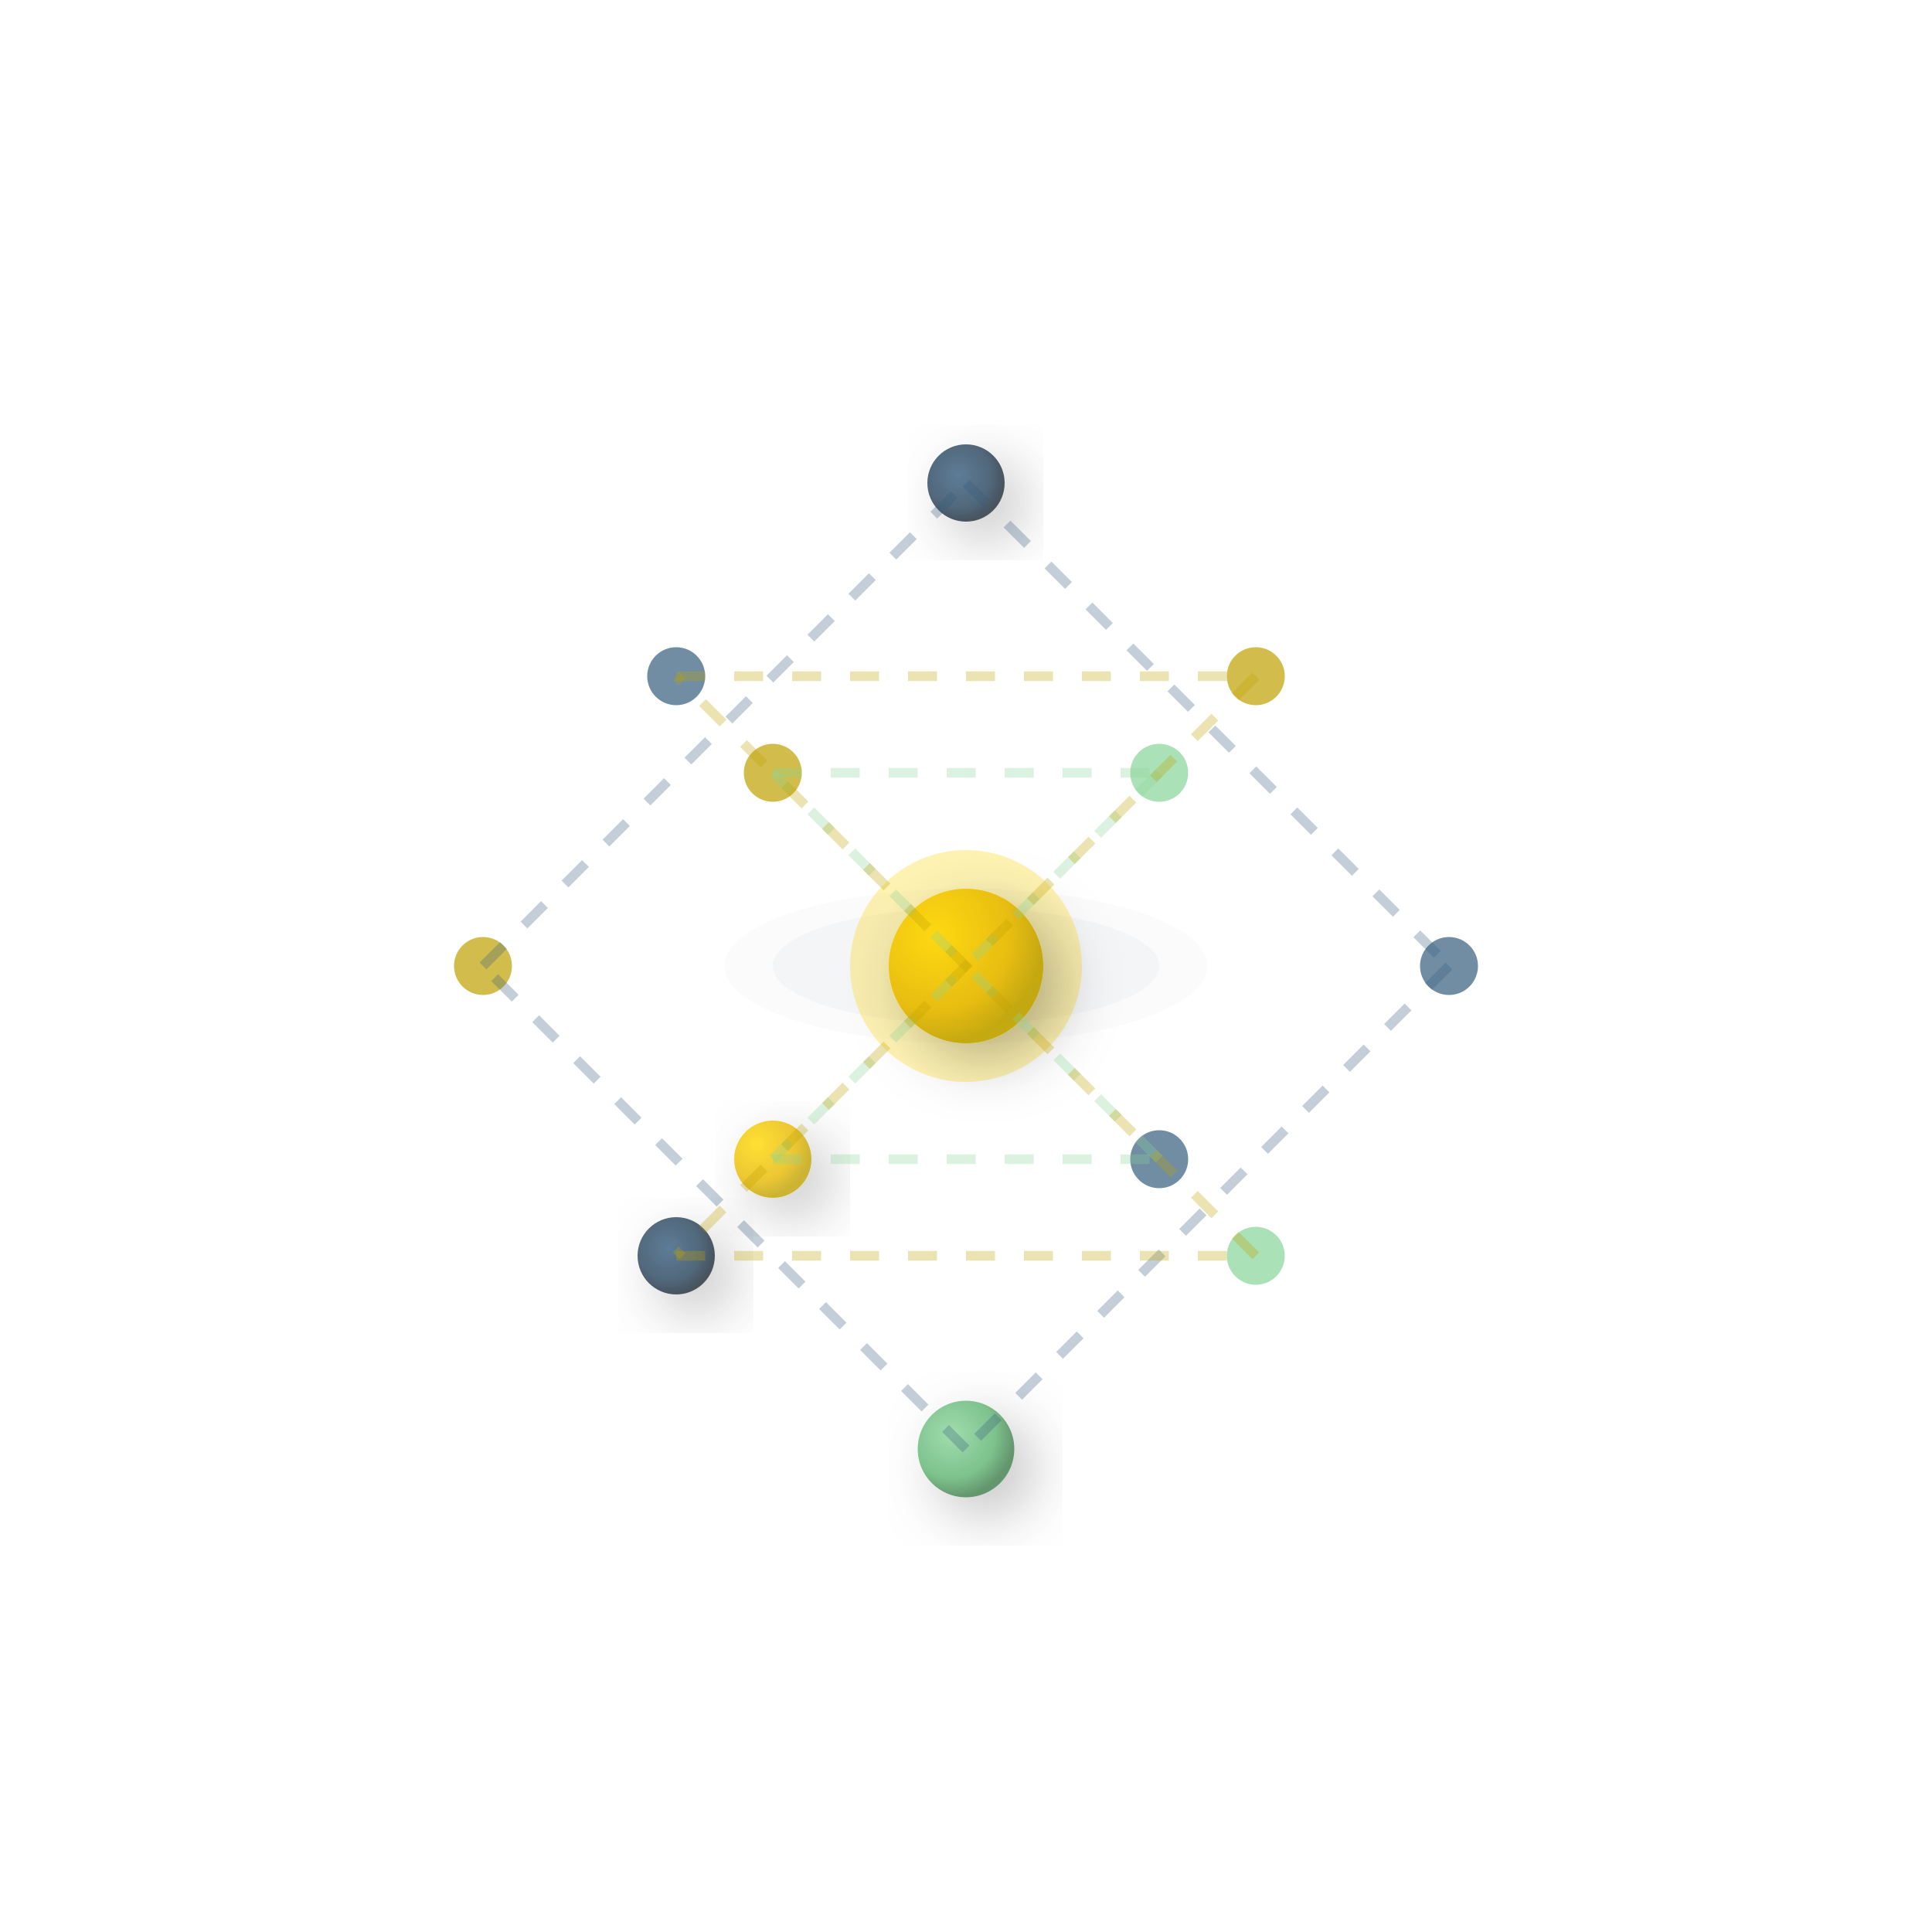
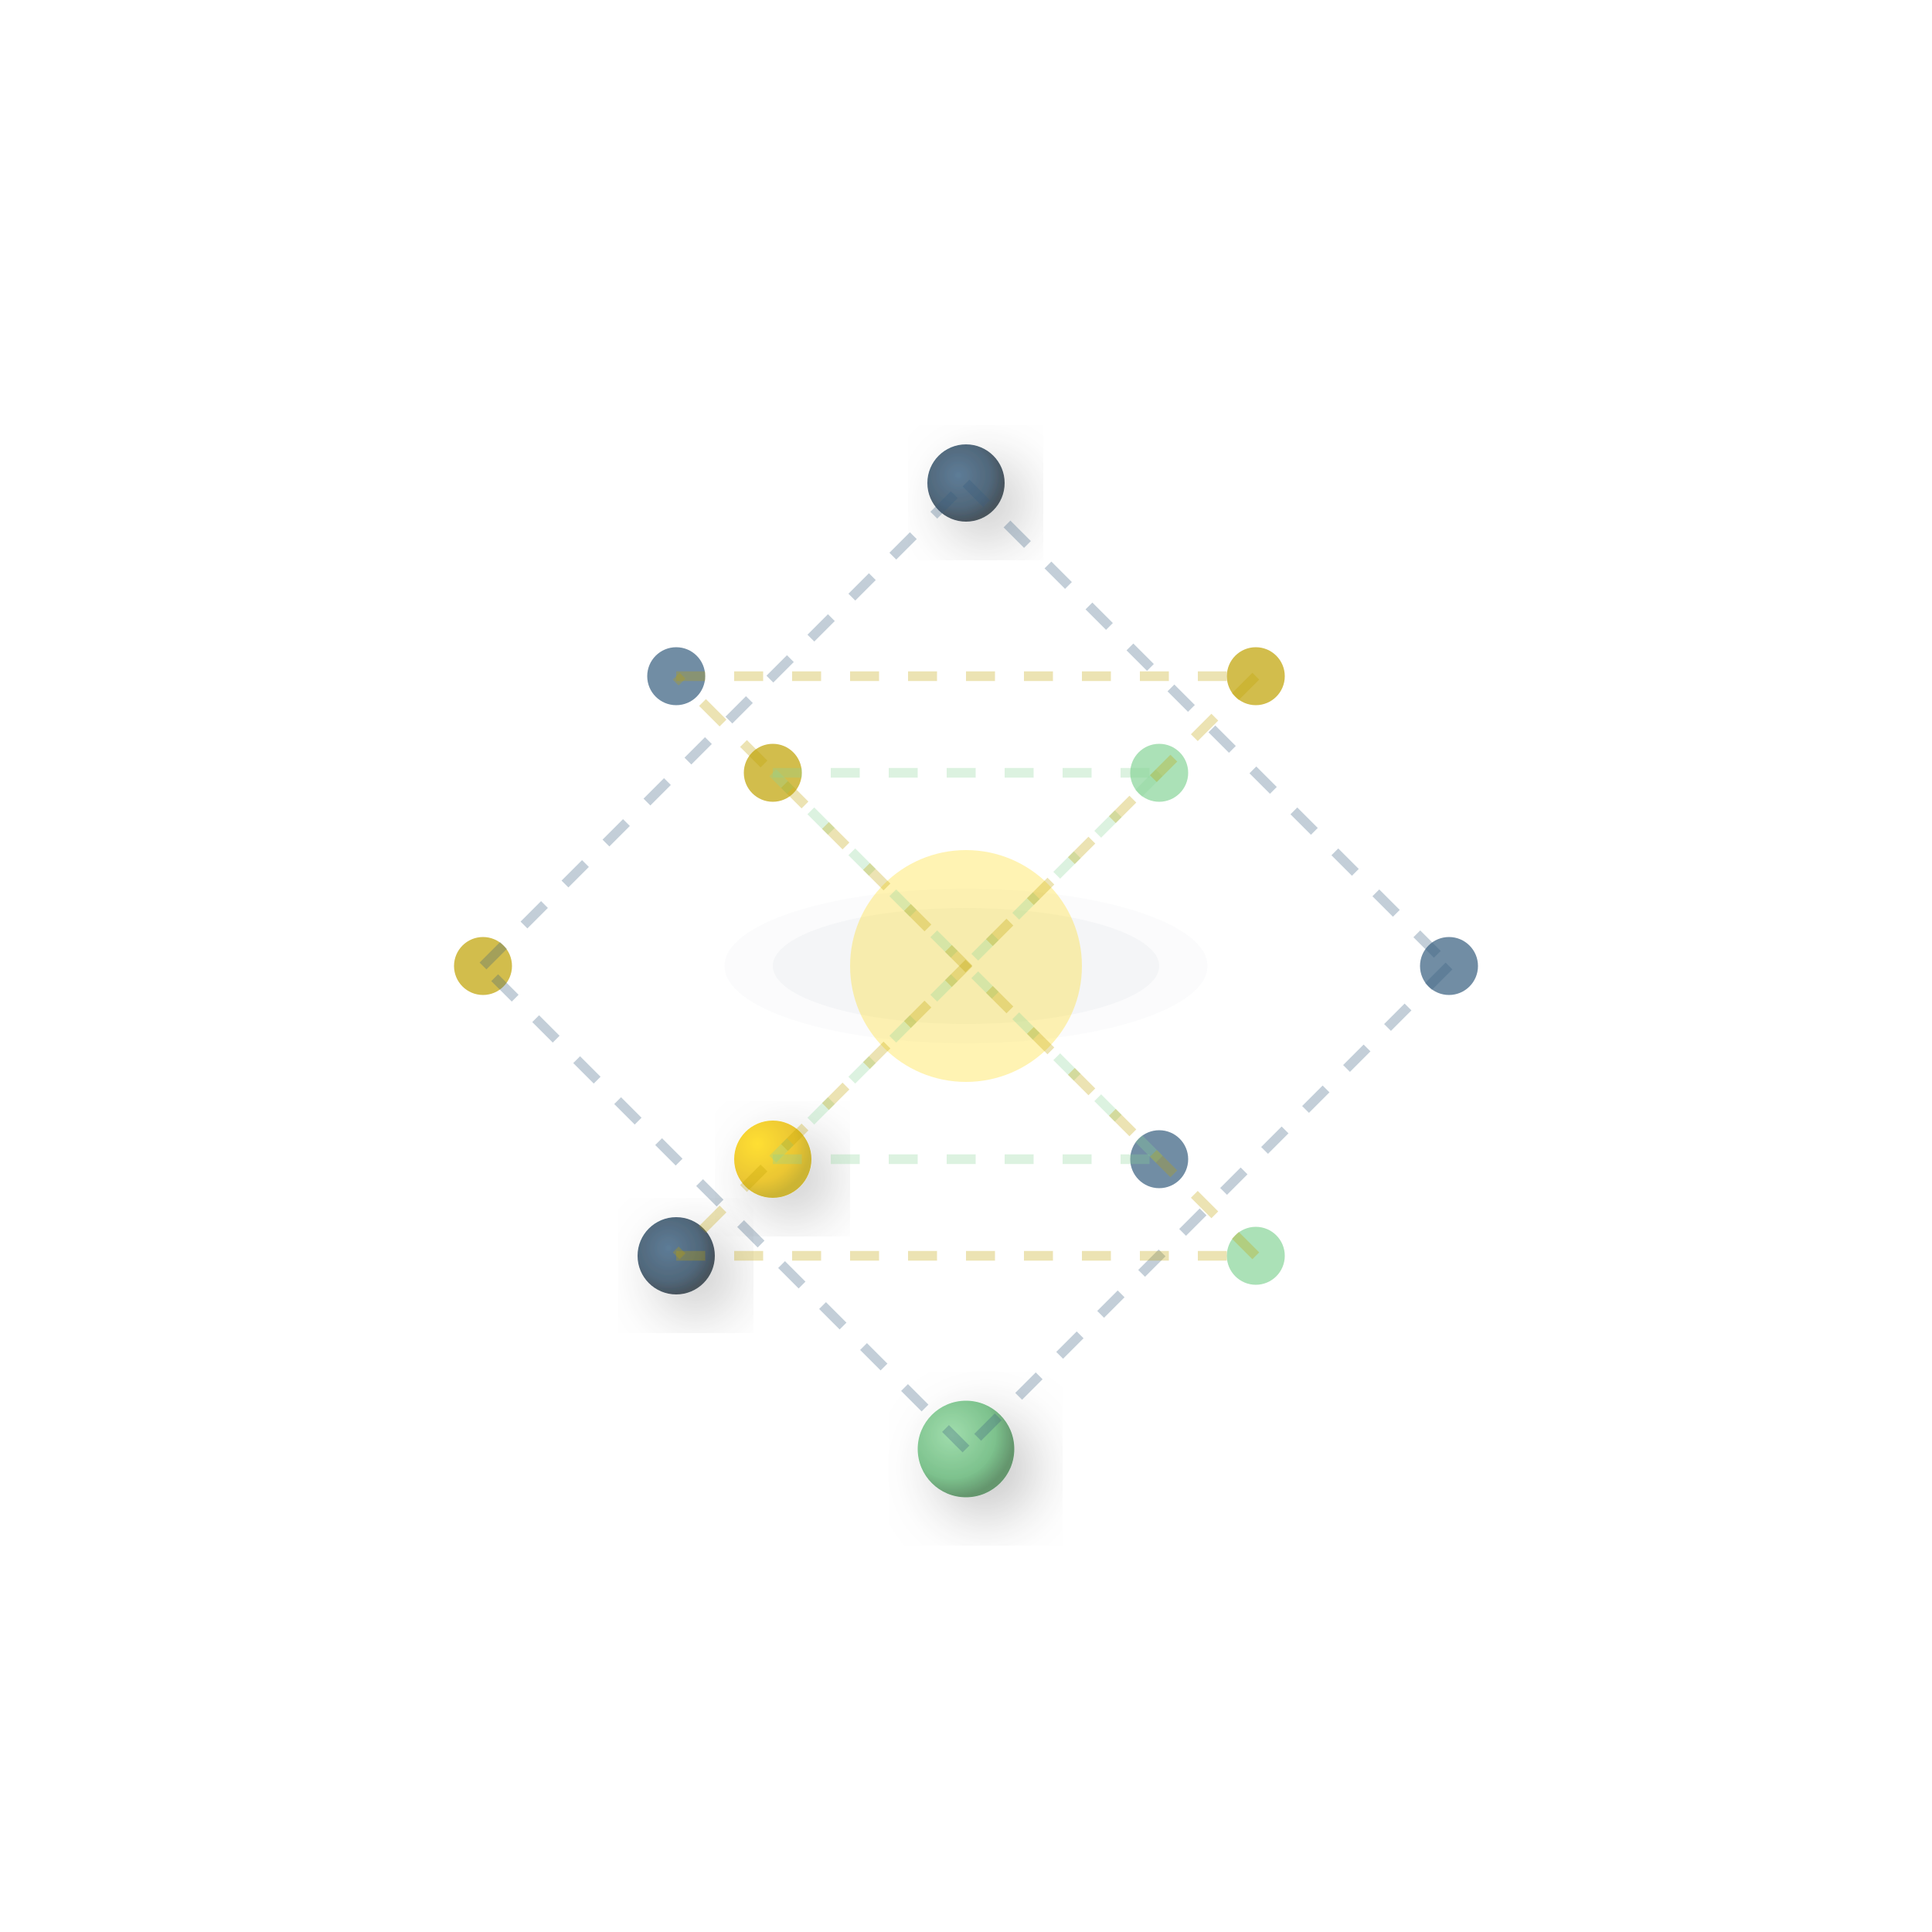
<svg xmlns="http://www.w3.org/2000/svg" width="200" height="200" viewBox="0 0 200 200">
  <defs>
    <radialGradient id="sphere1" cx="30%" cy="30%" r="70%">
      <stop offset="0%" style="stop-color:#ffd700;stop-opacity:1" />
      <stop offset="70%" style="stop-color:#e6b800;stop-opacity:1" />
      <stop offset="100%" style="stop-color:#bfa100;stop-opacity:1" />
    </radialGradient>
    <radialGradient id="sphere2" cx="40%" cy="40%" r="60%">
      <stop offset="0%" style="stop-color:#355c7d;stop-opacity:1" />
      <stop offset="70%" style="stop-color:#26425a;stop-opacity:1" />
      <stop offset="100%" style="stop-color:#1a2936;stop-opacity:1" />
    </radialGradient>
    <radialGradient id="sphere3" cx="35%" cy="35%" r="65%">
      <stop offset="0%" style="stop-color:#88d498;stop-opacity:1" />
      <stop offset="70%" style="stop-color:#5cb270;stop-opacity:1" />
      <stop offset="100%" style="stop-color:#3e7c4a;stop-opacity:1" />
    </radialGradient>
    <filter id="sphereShadow" x="-50%" y="-50%" width="200%" height="200%">
      <feDropShadow dx="2" dy="2" stdDeviation="3" flood-color="#000000" flood-opacity="0.3" />
    </filter>
  </defs>
  <ellipse cx="100" cy="100" rx="25" ry="8" fill="#f8f9fa" opacity="0.6" class="breathing" />
  <ellipse cx="100" cy="100" rx="20" ry="6" fill="#e9ecef" opacity="0.4" class="breathing" />
  <circle cx="100" cy="100" r="12" fill="#ffd700" opacity="0.3" class="pulse-center" />
-   <circle cx="100" cy="100" r="8" fill="url(#sphere1)" filter="url(#sphereShadow)" opacity="0.9" class="rotate-4d-core" />
  <g class="orbit-1">
    <circle cx="100" cy="50" r="4" fill="url(#sphere2)" filter="url(#sphereShadow)" opacity="0.8" class="path-follow-1" />
    <circle cx="150" cy="100" r="3" fill="#355c7d" opacity="0.7" class="path-follow-2" />
    <circle cx="100" cy="150" r="5" fill="url(#sphere3)" filter="url(#sphereShadow)" opacity="0.8" class="path-follow-3" />
    <circle cx="50" cy="100" r="3" fill="#bfa100" opacity="0.7" class="path-follow-4" />
    <line x1="100" y1="50" x2="150" y2="100" stroke="#355c7d" stroke-width="1" stroke-dasharray="3,3" opacity="0.3" />
    <line x1="150" y1="100" x2="100" y2="150" stroke="#355c7d" stroke-width="1" stroke-dasharray="3,3" opacity="0.3" />
    <line x1="100" y1="150" x2="50" y2="100" stroke="#355c7d" stroke-width="1" stroke-dasharray="3,3" opacity="0.3" />
    <line x1="50" y1="100" x2="100" y2="50" stroke="#355c7d" stroke-width="1" stroke-dasharray="3,3" opacity="0.3" />
  </g>
  <g class="orbit-2">
    <circle cx="120" cy="80" r="3" fill="#88d498" opacity="0.7" class="path-follow-5" />
    <circle cx="80" cy="120" r="4" fill="url(#sphere1)" filter="url(#sphereShadow)" opacity="0.8" class="path-follow-6" />
    <circle cx="120" cy="120" r="3" fill="#355c7d" opacity="0.7" class="path-follow-7" />
    <circle cx="80" cy="80" r="3" fill="#bfa100" opacity="0.7" class="path-follow-8" />
    <line x1="120" y1="80" x2="80" y2="120" stroke="#88d498" stroke-width="1" stroke-dasharray="3,3" opacity="0.3" />
    <line x1="80" y1="120" x2="120" y2="120" stroke="#88d498" stroke-width="1" stroke-dasharray="3,3" opacity="0.3" />
    <line x1="120" y1="120" x2="80" y2="80" stroke="#88d498" stroke-width="1" stroke-dasharray="3,3" opacity="0.3" />
    <line x1="80" y1="80" x2="120" y2="80" stroke="#88d498" stroke-width="1" stroke-dasharray="3,3" opacity="0.3" />
  </g>
  <g class="orbit-3">
    <circle cx="130" cy="70" r="3" fill="#bfa100" opacity="0.7" class="path-follow-9" />
    <circle cx="70" cy="130" r="4" fill="url(#sphere2)" filter="url(#sphereShadow)" opacity="0.8" class="path-follow-10" />
    <circle cx="130" cy="130" r="3" fill="#88d498" opacity="0.7" class="path-follow-11" />
    <circle cx="70" cy="70" r="3" fill="#355c7d" opacity="0.7" class="path-follow-12" />
    <line x1="130" y1="70" x2="70" y2="130" stroke="#bfa100" stroke-width="1" stroke-dasharray="3,3" opacity="0.3" />
    <line x1="70" y1="130" x2="130" y2="130" stroke="#bfa100" stroke-width="1" stroke-dasharray="3,3" opacity="0.3" />
    <line x1="130" y1="130" x2="70" y2="70" stroke="#bfa100" stroke-width="1" stroke-dasharray="3,3" opacity="0.3" />
    <line x1="70" y1="70" x2="130" y2="70" stroke="#bfa100" stroke-width="1" stroke-dasharray="3,3" opacity="0.3" />
  </g>
  <style>
    .rotate-4d-core {
      animation: curveFromTop 8s ease-in-out infinite;
      animation-delay: -4s;
    }
    .breathing {
      animation: breathing 4s ease-in-out infinite;
    }
    .pulse-center {
      animation: pulseCenter 6s ease-in-out infinite;
    }
    
    /* Path following animations for orbit 1 (diamond shape) */
    .path-follow-1 {
      animation: path1 20s linear infinite;
      animation-delay: -10s;
    }
    .path-follow-2 {
      animation: path1 20s linear infinite;
      animation-delay: -5s;
    }
    .path-follow-3 {
      animation: path1 20s linear infinite;
      animation-delay: -15s;
    }
    .path-follow-4 {
      animation: path1 20s linear infinite;
      animation-delay: -0s;
    }
    
    /* Path following animations for orbit 2 (square shape) */
    .path-follow-5 {
      animation: path2 24s linear infinite;
      animation-delay: -12s;
    }
    .path-follow-6 {
      animation: path2 24s linear infinite;
      animation-delay: -6s;
    }
    .path-follow-7 {
      animation: path2 24s linear infinite;
      animation-delay: -18s;
    }
    .path-follow-8 {
      animation: path2 24s linear infinite;
      animation-delay: -0s;
    }
    
    /* Path following animations for orbit 3 (diamond shape) */
    .path-follow-9 {
      animation: path3 28s linear infinite;
      animation-delay: -14s;
    }
    .path-follow-10 {
      animation: path3 28s linear infinite;
      animation-delay: -7s;
    }
    .path-follow-11 {
      animation: path3 28s linear infinite;
      animation-delay: -21s;
    }
    .path-follow-12 {
      animation: path3 28s linear infinite;
      animation-delay: -0s;
    }
    
    @keyframes curveFromTop {
      0% { 
        transform: translateY(-60px) translateX(0px) rotateY(0deg) rotateX(0deg);
        opacity: 0;
      }
      25% { 
        transform: translateY(-30px) translateX(20px) rotateY(90deg) rotateX(90deg);
        opacity: 0.6;
      }
      50% { 
        transform: translateY(0px) translateX(0px) rotateY(180deg) rotateX(180deg);
        opacity: 0.9;
      }
      75% { 
        transform: translateY(-30px) translateX(-20px) rotateY(270deg) rotateX(270deg);
        opacity: 0.6;
      }
      100% { 
        transform: translateY(-60px) translateX(0px) rotateY(360deg) rotateX(360deg);
        opacity: 0;
      }
    }
    
    /* Path 1: Diamond shape - 100,50 -&gt; 150,100 -&gt; 100,150 -&gt; 50,100 -&gt; 100,50 */
    @keyframes path1 {
      0%, 100% { transform: translate(0px, 0px); }
      25% { transform: translate(50px, 50px); }
      50% { transform: translate(0px, 100px); }
      75% { transform: translate(-50px, 50px); }
    }
    
    /* Path 2: Square shape - 120,80 -&gt; 80,120 -&gt; 120,120 -&gt; 80,80 -&gt; 120,80 */
    @keyframes path2 {
      0%, 100% { transform: translate(0px, 0px); }
      25% { transform: translate(-40px, 40px); }
      50% { transform: translate(0px, 40px); }
      75% { transform: translate(-40px, 0px); }
    }
    
    /* Path 3: Diamond shape - 130,70 -&gt; 70,130 -&gt; 130,130 -&gt; 70,70 -&gt; 130,70 */
    @keyframes path3 {
      0%, 100% { transform: translate(0px, 0px); }
      25% { transform: translate(-60px, 60px); }
      50% { transform: translate(0px, 60px); }
      75% { transform: translate(-60px, 0px); }
    }
    
    @keyframes breathing {
      0%, 100% { opacity: 0.4; }
      50% { opacity: 0.8; }
    }
    
    @keyframes pulseCenter {
      0%, 100% { 
        opacity: 0.2;
        transform: scale(0.8);
      }
      50% { 
        opacity: 0.4;
        transform: scale(1.2);
      }
    }
  </style>
</svg>
